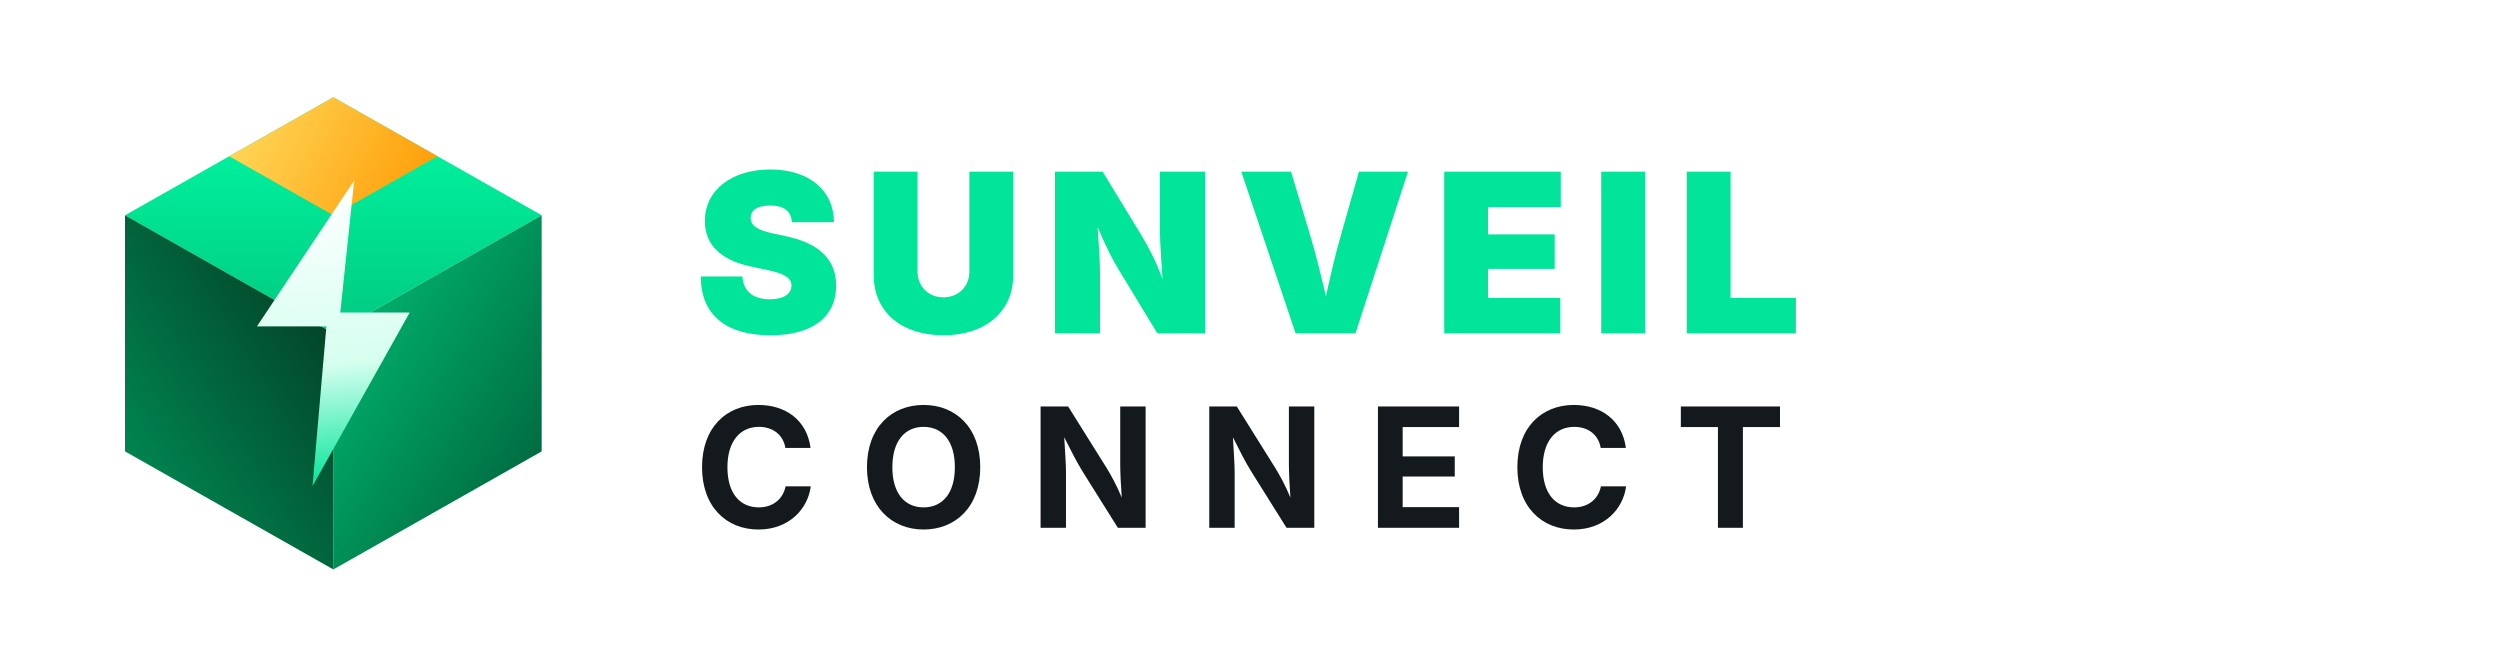
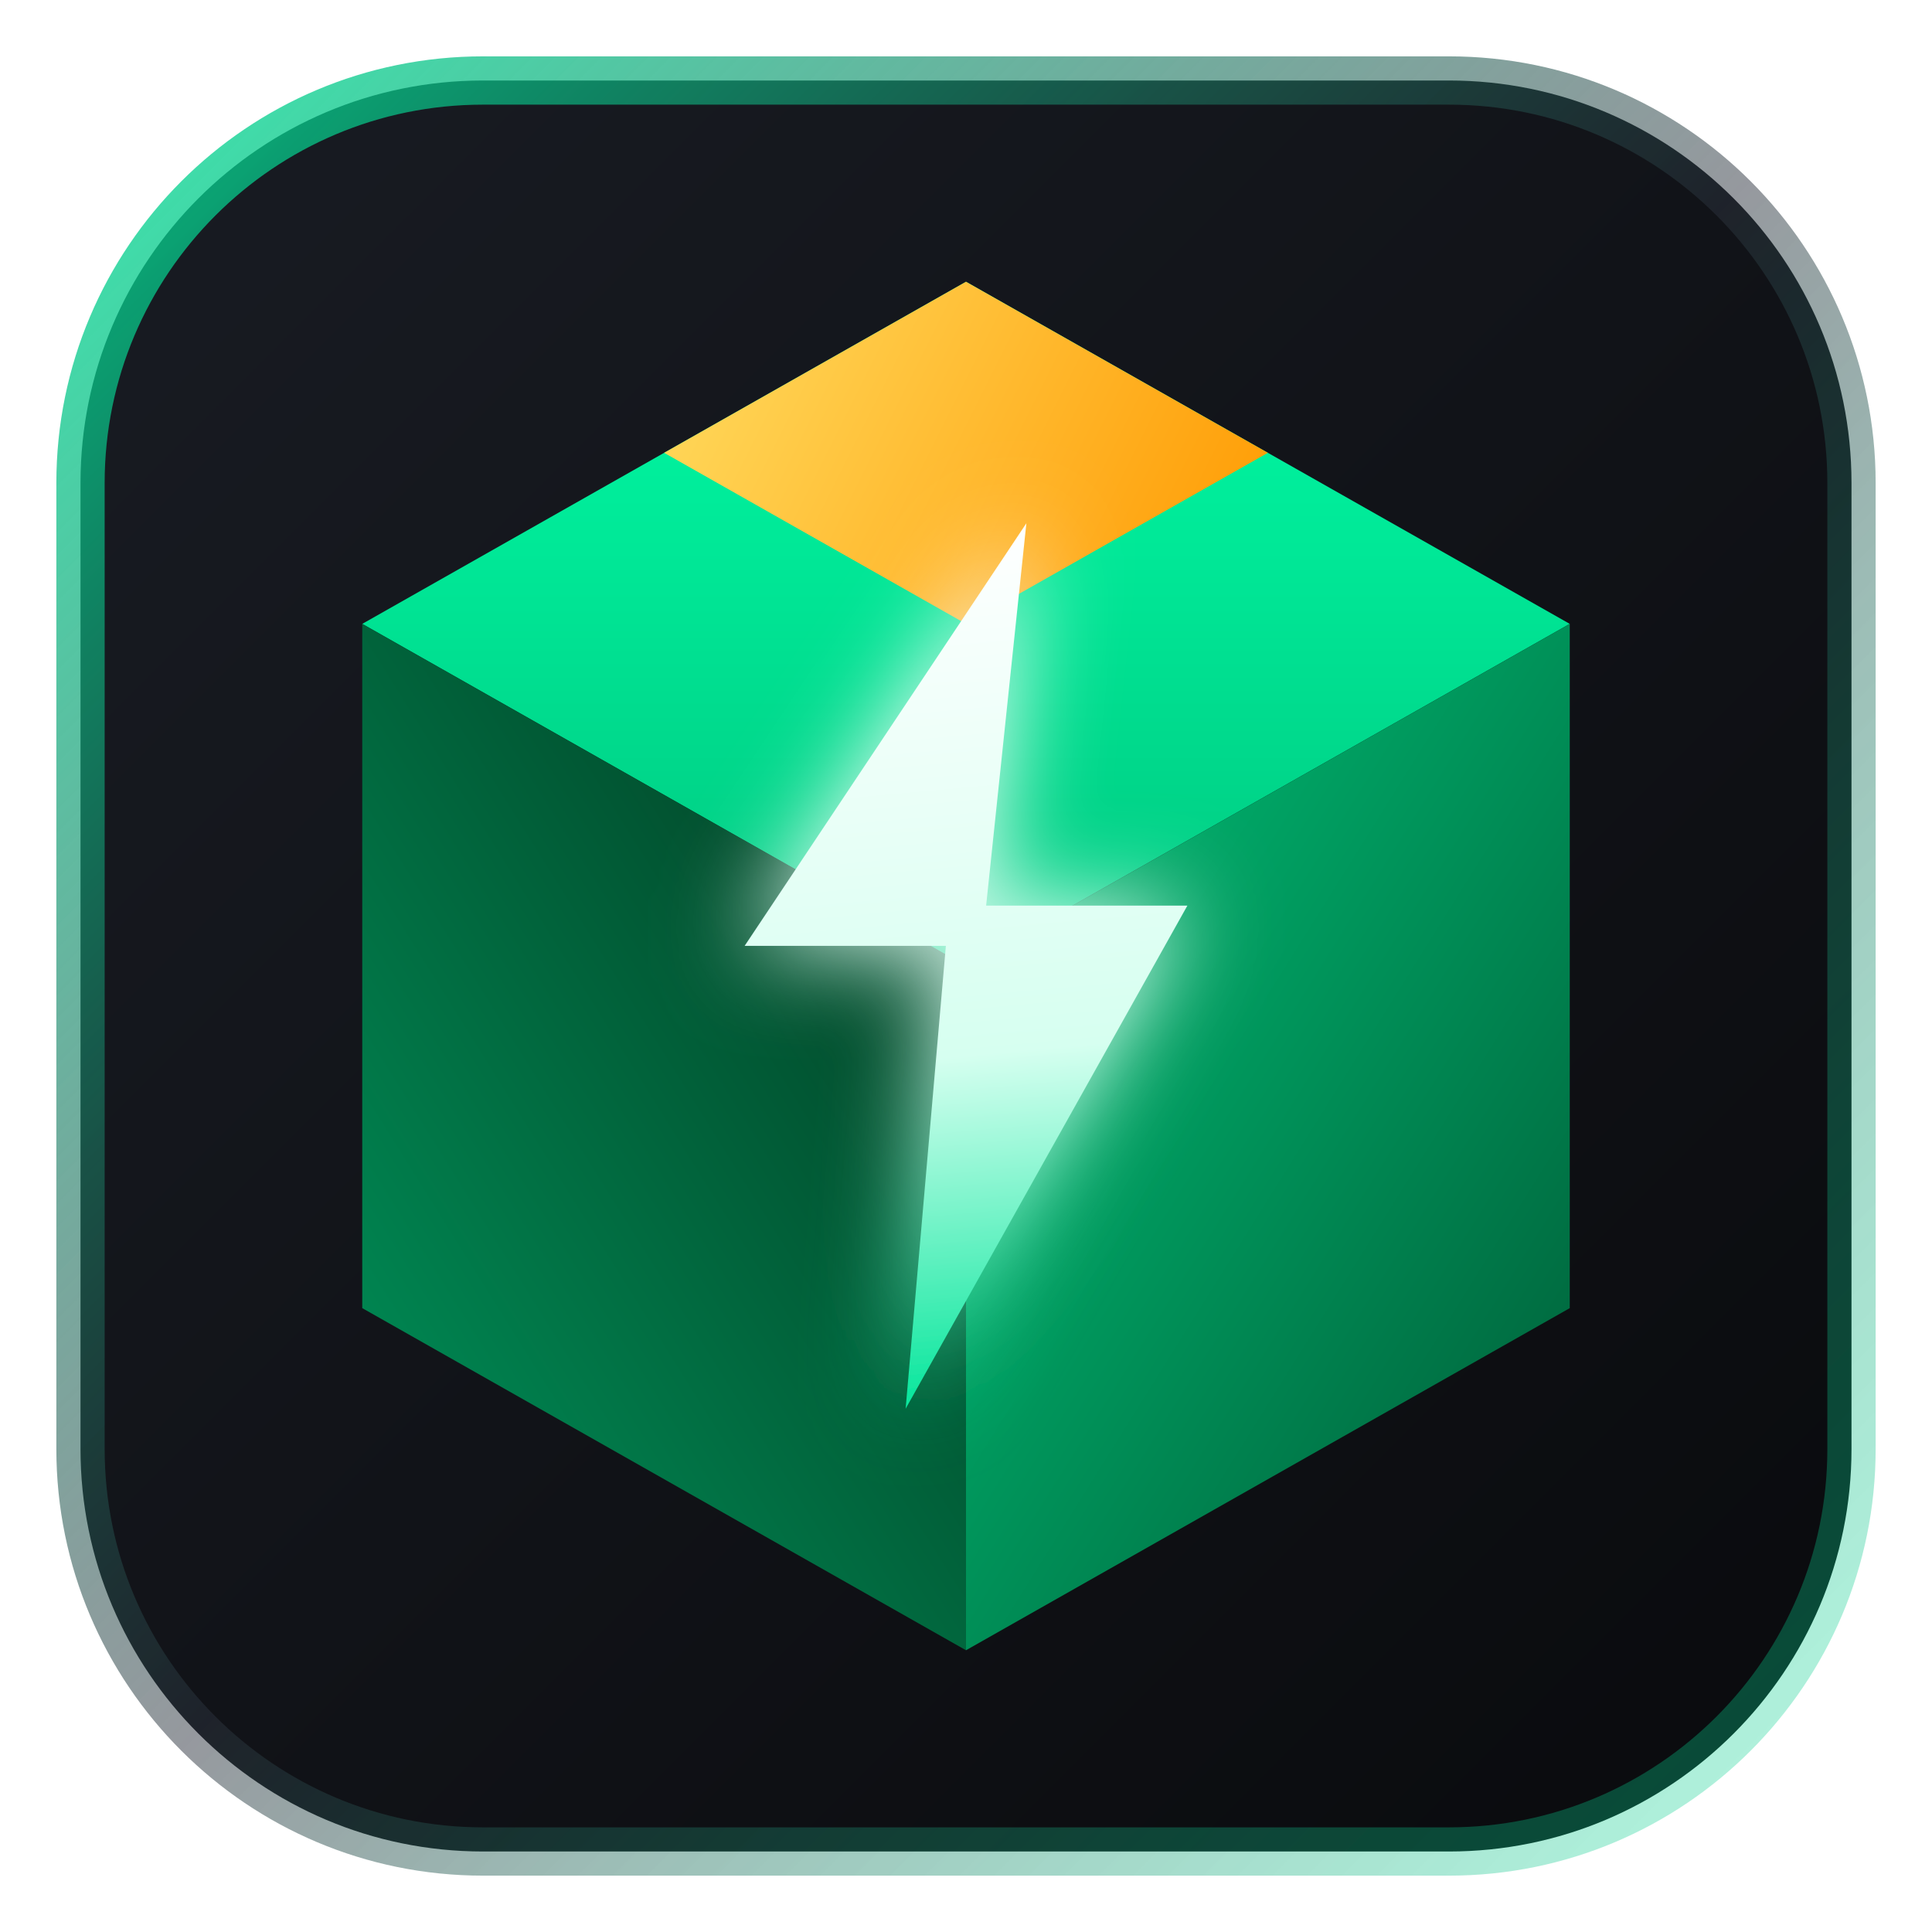
- <svg xmlns="http://www.w3.org/2000/svg" width="180" height="48" viewBox="0 0 180 48" fill="none">
+ <svg xmlns="http://www.w3.org/2000/svg" width="48" height="48" viewBox="0 0 48 48" fill="none">
  <defs>
+     <linearGradient id="bgGrad" x1="4" y1="4" x2="44" y2="44" gradientUnits="userSpaceOnUse">
+       <stop offset="0%" stop-color="#181B22" />
+       <stop offset="100%" stop-color="#0A0B0E" />
+     </linearGradient>
+     <linearGradient id="borderGrad" x1="2" y1="2" x2="46" y2="46" gradientUnits="userSpaceOnUse">
+       <stop offset="0%" stop-color="#00E599" stop-opacity="0.8" />
+       <stop offset="50%" stop-color="#2C323D" stop-opacity="0.5" />
+       <stop offset="100%" stop-color="#00E599" stop-opacity="0.3" />
+     </linearGradient>
    <linearGradient id="facetTop" x1="24" y1="6" x2="24" y2="24" gradientUnits="userSpaceOnUse">
      <stop offset="0%" stop-color="#00FFA8" />
      <stop offset="100%" stop-color="#00C980" />
    </linearGradient>
    <linearGradient id="facetRight" x1="24" y1="24" x2="40" y2="34" gradientUnits="userSpaceOnUse">
      <stop offset="0%" stop-color="#00B36E" />
      <stop offset="100%" stop-color="#00663D" />
    </linearGradient>
    <linearGradient id="facetLeft" x1="8" y1="34" x2="24" y2="24" gradientUnits="userSpaceOnUse">
      <stop offset="0%" stop-color="#008A54" />
      <stop offset="100%" stop-color="#024528" />
    </linearGradient>
    <linearGradient id="goldCrown" x1="16" y1="6" x2="32" y2="14" gradientUnits="userSpaceOnUse">
      <stop offset="0%" stop-color="#FFE066" />
      <stop offset="100%" stop-color="#FF9900" />
    </linearGradient>
    <linearGradient id="boltGrad" x1="23" y1="13" x2="25" y2="35" gradientUnits="userSpaceOnUse">
      <stop offset="0%" stop-color="#FFFFFF" />
      <stop offset="60%" stop-color="#D6FFF0" />
      <stop offset="100%" stop-color="#00E599" />
    </linearGradient>
+     <filter id="boltGlow" x="-30%" y="-30%" width="160%" height="160%">
+       <feGaussianBlur stdDeviation="1.2" result="blur" />
+       <feComposite in="SourceGraphic" in2="blur" operator="over" />
+     </filter>
  </defs>
-   <g transform="translate(0, 0)">
-     <polygon points="24,7 39,15.5 24,24 9,15.5" fill="url(#facetTop)" />
-     <polygon points="39,15.5 39,32.5 24,41 24,24" fill="url(#facetRight)" />
-     <polygon points="9,15.5 24,24 24,41 9,32.5" fill="url(#facetLeft)" />
-     <polygon points="24,7 31.5,11.25 24,15.5 16.5,11.25" fill="url(#goldCrown)" />
-     <polygon points="25.5,13 18.5,23.5 23.5,23.5 22.5,35 29.5,22.5 24.5,22.5" fill="url(#boltGrad)" />
-   </g>
-   <text x="50" y="24" font-family="'Inter', -apple-system, BlinkMacSystemFont, 'Segoe UI', Roboto, sans-serif" font-weight="900" font-size="16" letter-spacing="1.5" fill="#00E599">SUNVEIL</text>
-   <text x="50" y="38" font-family="'Inter', -apple-system, BlinkMacSystemFont, 'Segoe UI', Roboto, sans-serif" font-weight="700" font-size="12" letter-spacing="3" fill="#14191E">CONNECT</text>
+   <rect x="2" y="2" width="44" height="44" rx="10" fill="url(#bgGrad)" />
+   <rect x="2" y="2" width="44" height="44" rx="10" fill="none" stroke="url(#borderGrad)" stroke-width="1.2" />
+   <polygon points="24,7 39,15.5 24,24 9,15.5" fill="url(#facetTop)" />
+   <polygon points="39,15.5 39,32.5 24,41 24,24" fill="url(#facetRight)" />
+   <polygon points="9,15.5 24,24 24,41 9,32.5" fill="url(#facetLeft)" />
+   <polygon points="24,7 31.5,11.25 24,15.5 16.5,11.25" fill="url(#goldCrown)" />
+   <polygon points="25.5,13 18.5,23.5 23.5,23.5 22.5,35 29.5,22.5 24.5,22.5" fill="url(#boltGrad)" filter="url(#boltGlow)" />
</svg>
